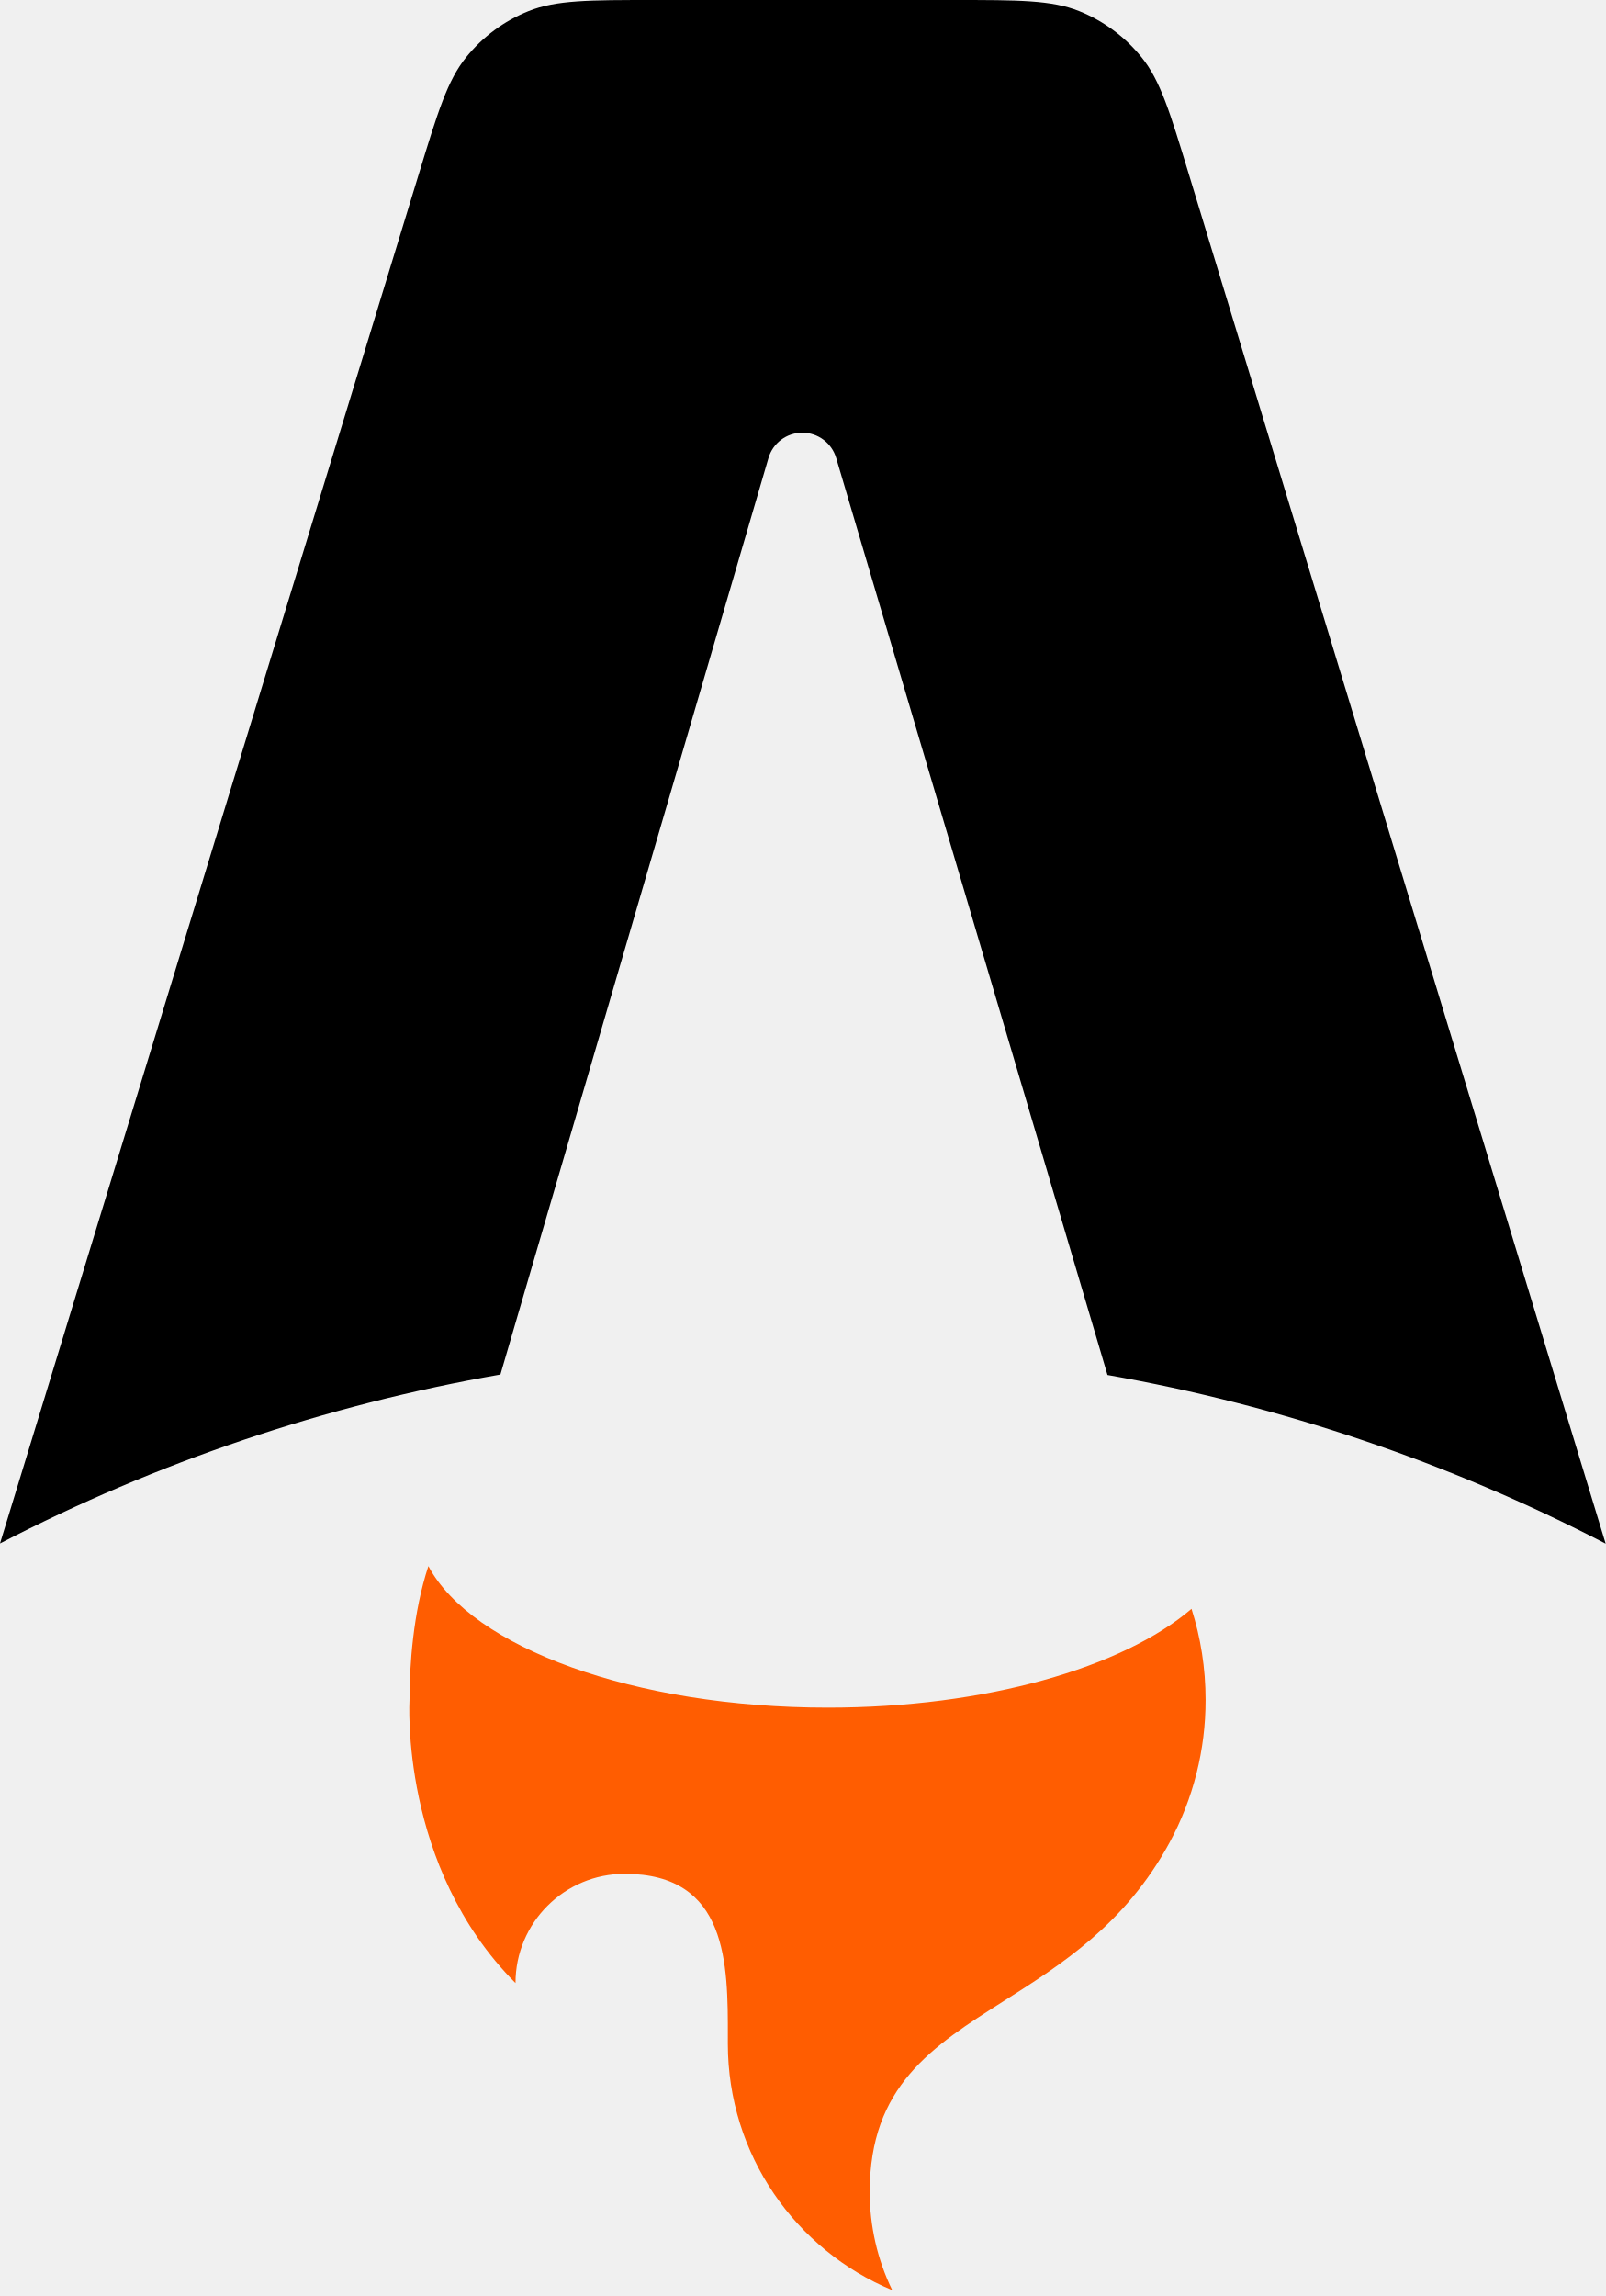
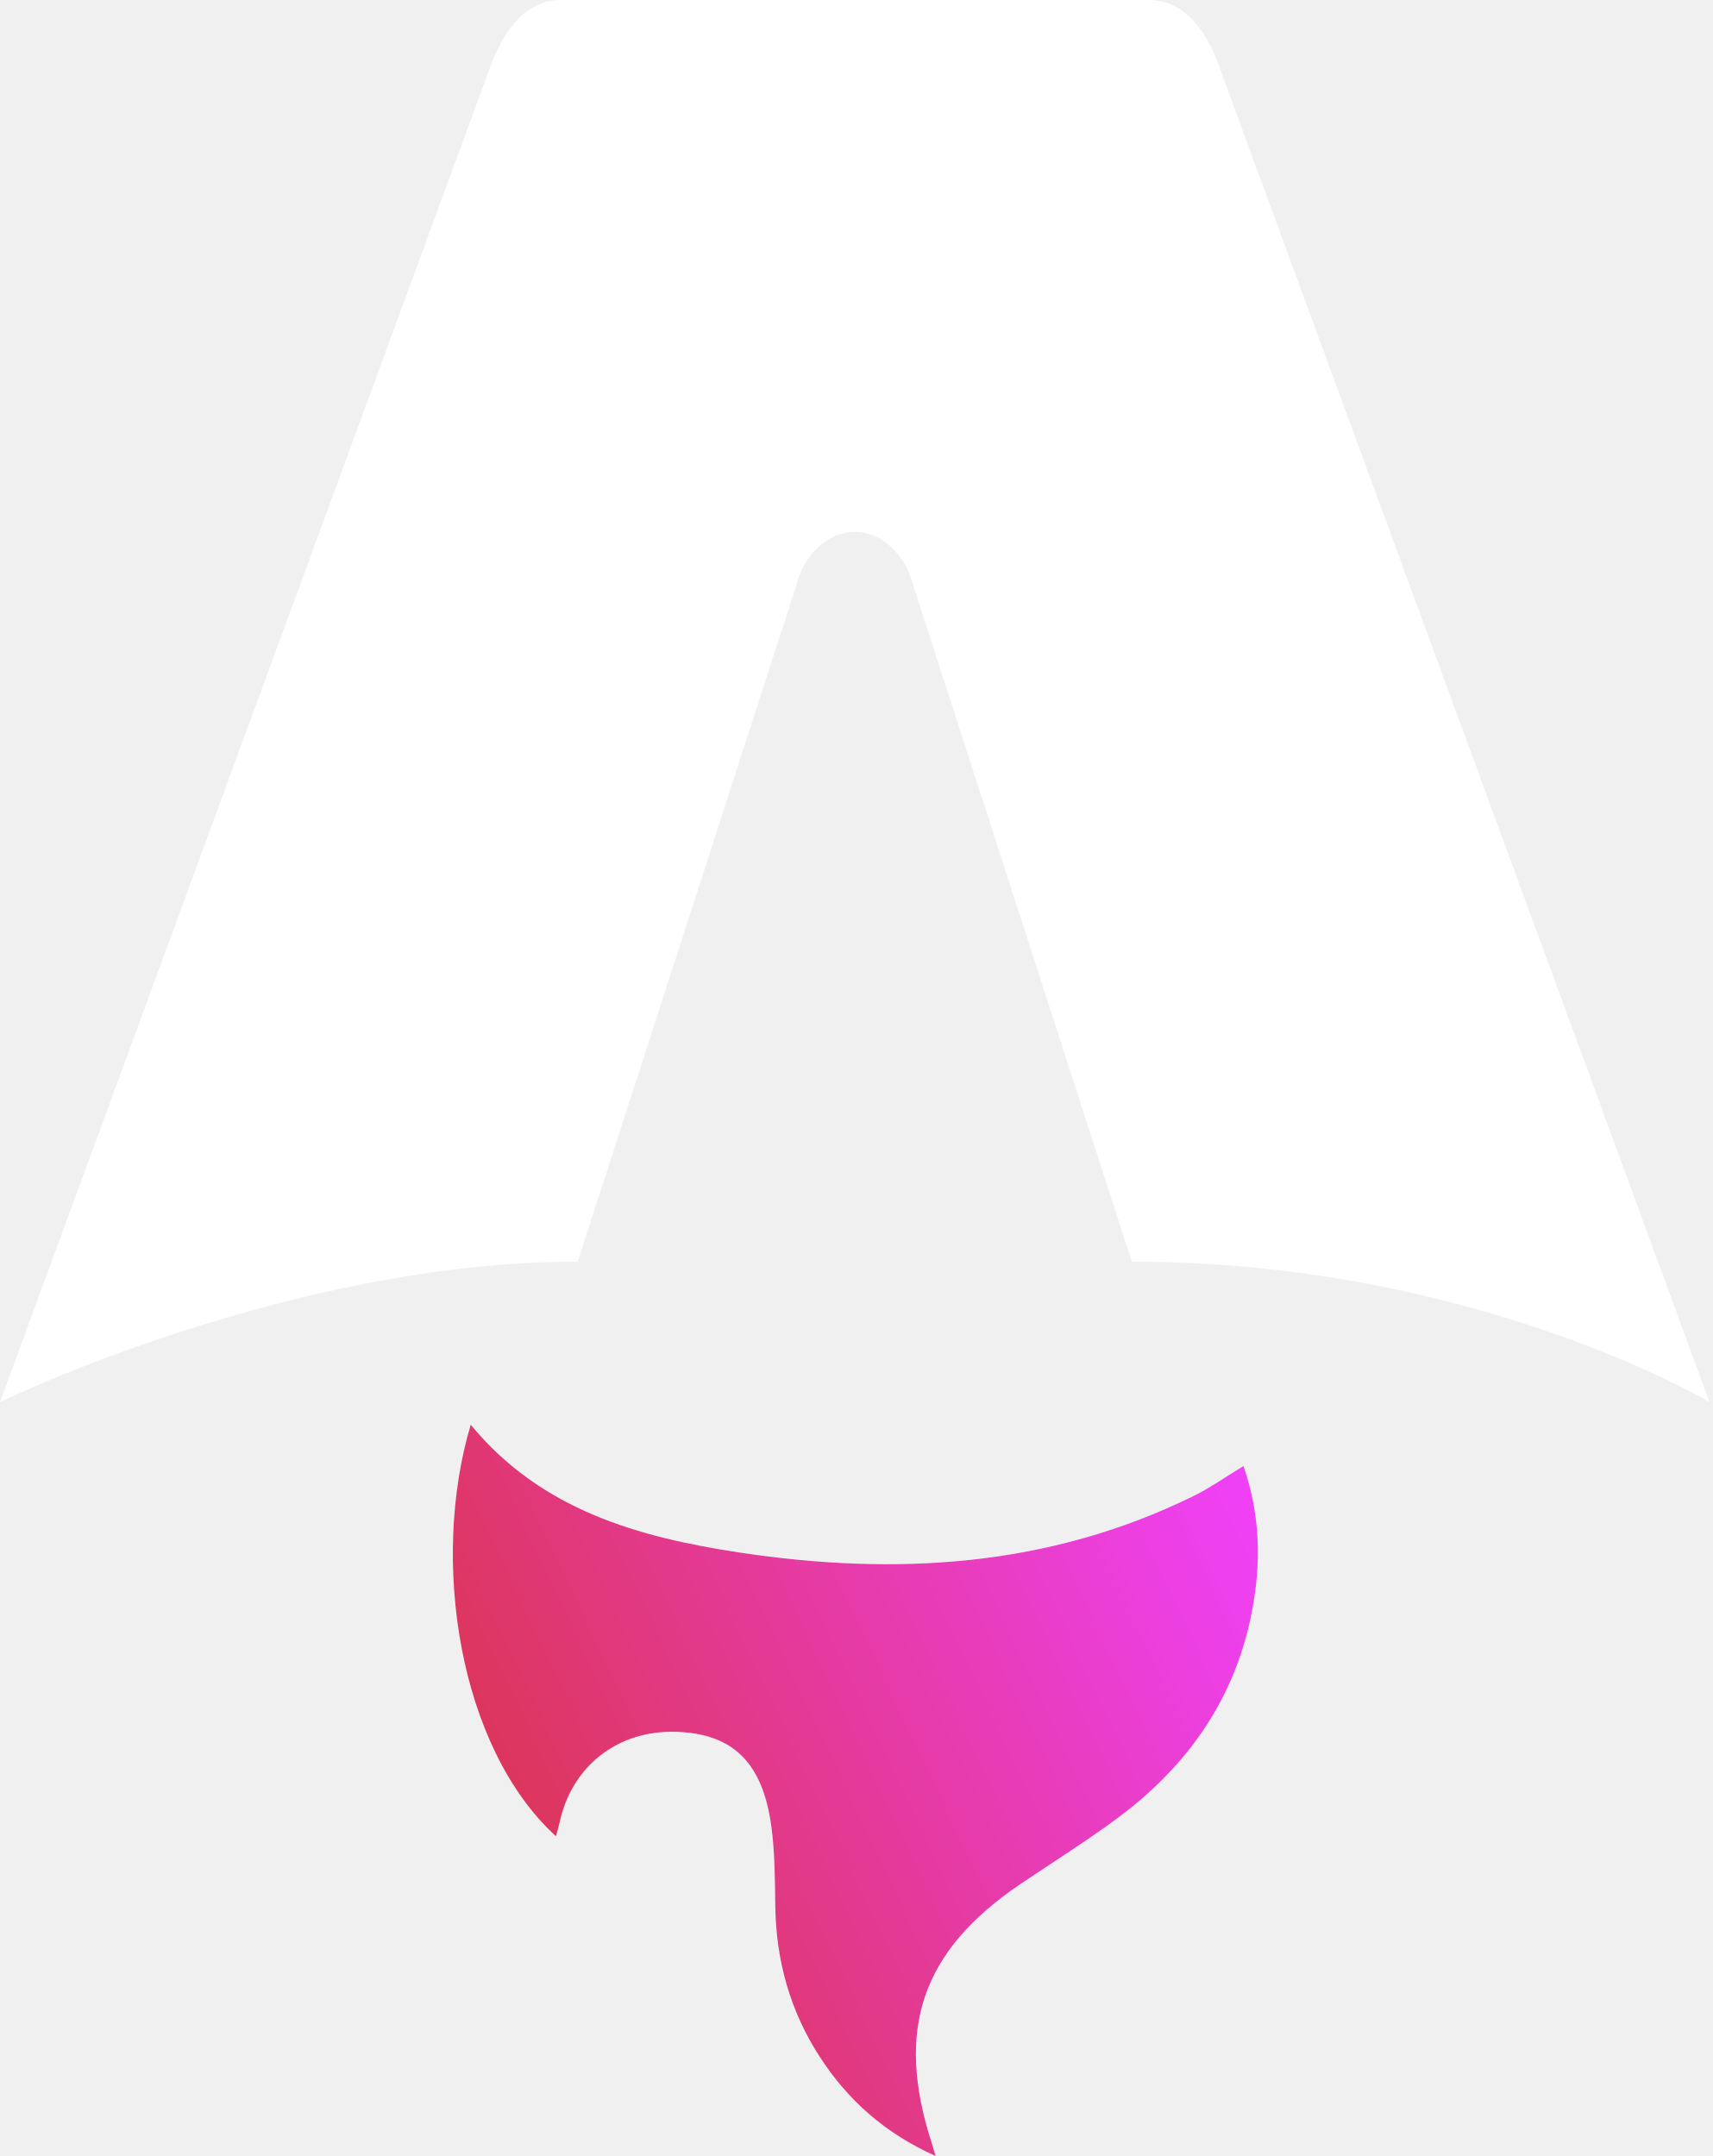
- <svg xmlns="http://www.w3.org/2000/svg" viewBox="0 0 256 366" width="256" height="366" preserveAspectRatio="xMidYMid">
-   <path d="M182.022 9.147c2.982 3.702 4.502 8.697 7.543 18.687L256 246.074a276.467 276.467 0 0 0-79.426-26.891L133.318 73.008a5.63 5.63 0 0 0-10.802.017L79.784 219.11A276.453 276.453 0 0 0 0 246.04L66.76 27.783c3.051-9.972 4.577-14.959 7.559-18.654a24.541 24.541 0 0 1 9.946-7.358C88.67 0 93.885 0 104.314 0h47.683c10.443 0 15.664 0 20.074 1.774a24.545 24.545 0 0 1 9.95 7.373Z" />
-   <path fill="#FF5D01" d="M189.972 256.46c-10.952 9.364-32.812 15.751-57.992 15.751-30.904 0-56.807-9.621-63.68-22.56-2.458 7.415-3.009 15.903-3.009 21.324 0 0-1.619 26.623 16.898 45.14 0-9.615 7.795-17.41 17.41-17.41 16.48 0 16.46 14.378 16.446 26.043l-.001 1.041c0 17.705 10.82 32.883 26.21 39.28a35.685 35.685 0 0 1-3.588-15.647c0-16.886 9.913-23.173 21.435-30.48 9.167-5.814 19.353-12.274 26.372-25.232a47.588 47.588 0 0 0 5.742-22.735c0-5.06-.786-9.938-2.243-14.516Z" />
+ <svg xmlns="http://www.w3.org/2000/svg" fill="none" viewBox="0 0 85 107">
+   <path fill="#fff" d="M27.59 91.136c-4.834-4.418-6.246-13.703-4.232-20.429 3.492 4.241 8.33 5.584 13.342 6.343 7.737 1.17 15.336.732 22.523-2.804.822-.405 1.582-.943 2.48-1.489.675 1.957.85 3.932.615 5.943-.573 4.896-3.01 8.678-6.885 11.545-1.55 1.147-3.19 2.172-4.79 3.253-4.917 3.323-6.247 7.22-4.4 12.888.044.139.084.277.183.614-2.51-1.124-4.344-2.76-5.742-4.911-1.475-2.27-2.177-4.78-2.214-7.498-.019-1.322-.019-2.656-.197-3.96-.434-3.178-1.926-4.601-4.737-4.683-2.884-.084-5.166 1.699-5.771 4.507-.046.216-.113.429-.18.68l.004.001Z" />
+   <path fill="url(#astro_icon_dark__a)" d="M27.59 91.136c-4.834-4.418-6.246-13.703-4.232-20.429 3.492 4.241 8.33 5.584 13.342 6.343 7.737 1.17 15.336.732 22.523-2.804.822-.405 1.582-.943 2.48-1.489.675 1.957.85 3.932.615 5.943-.573 4.896-3.01 8.678-6.885 11.545-1.55 1.147-3.19 2.172-4.79 3.253-4.917 3.323-6.247 7.22-4.4 12.888.044.139.084.277.183.614-2.51-1.124-4.344-2.76-5.742-4.911-1.475-2.27-2.177-4.78-2.214-7.498-.019-1.322-.019-2.656-.197-3.96-.434-3.178-1.926-4.601-4.737-4.683-2.884-.084-5.166 1.699-5.771 4.507-.046.216-.113.429-.18.68l.004.001Z" />
+   <path fill="#fff" d="M0 69.587s14.314-6.973 28.668-6.973L39.49 29.12c.405-1.62 1.588-2.72 2.924-2.72 1.335 0 2.518 1.1 2.924 2.72L56.16 62.614c17 0 28.668 6.973 28.668 6.973S60.514 3.352 60.467 3.219C59.769 1.261 58.591 0 57.003 0H27.827c-1.588 0-2.718 1.261-3.464 3.22C24.311 3.35 0 69.586 0 69.586Z" />
+   <defs>
+     <linearGradient id="astro_icon_dark__a" x1="22.47" x2="69.145" y1="107" y2="84.947" gradientUnits="userSpaceOnUse">
+       <stop stop-color="#D83333" />
+       <stop offset="1" stop-color="#F041FF" />
+     </linearGradient>
+   </defs>
</svg>
